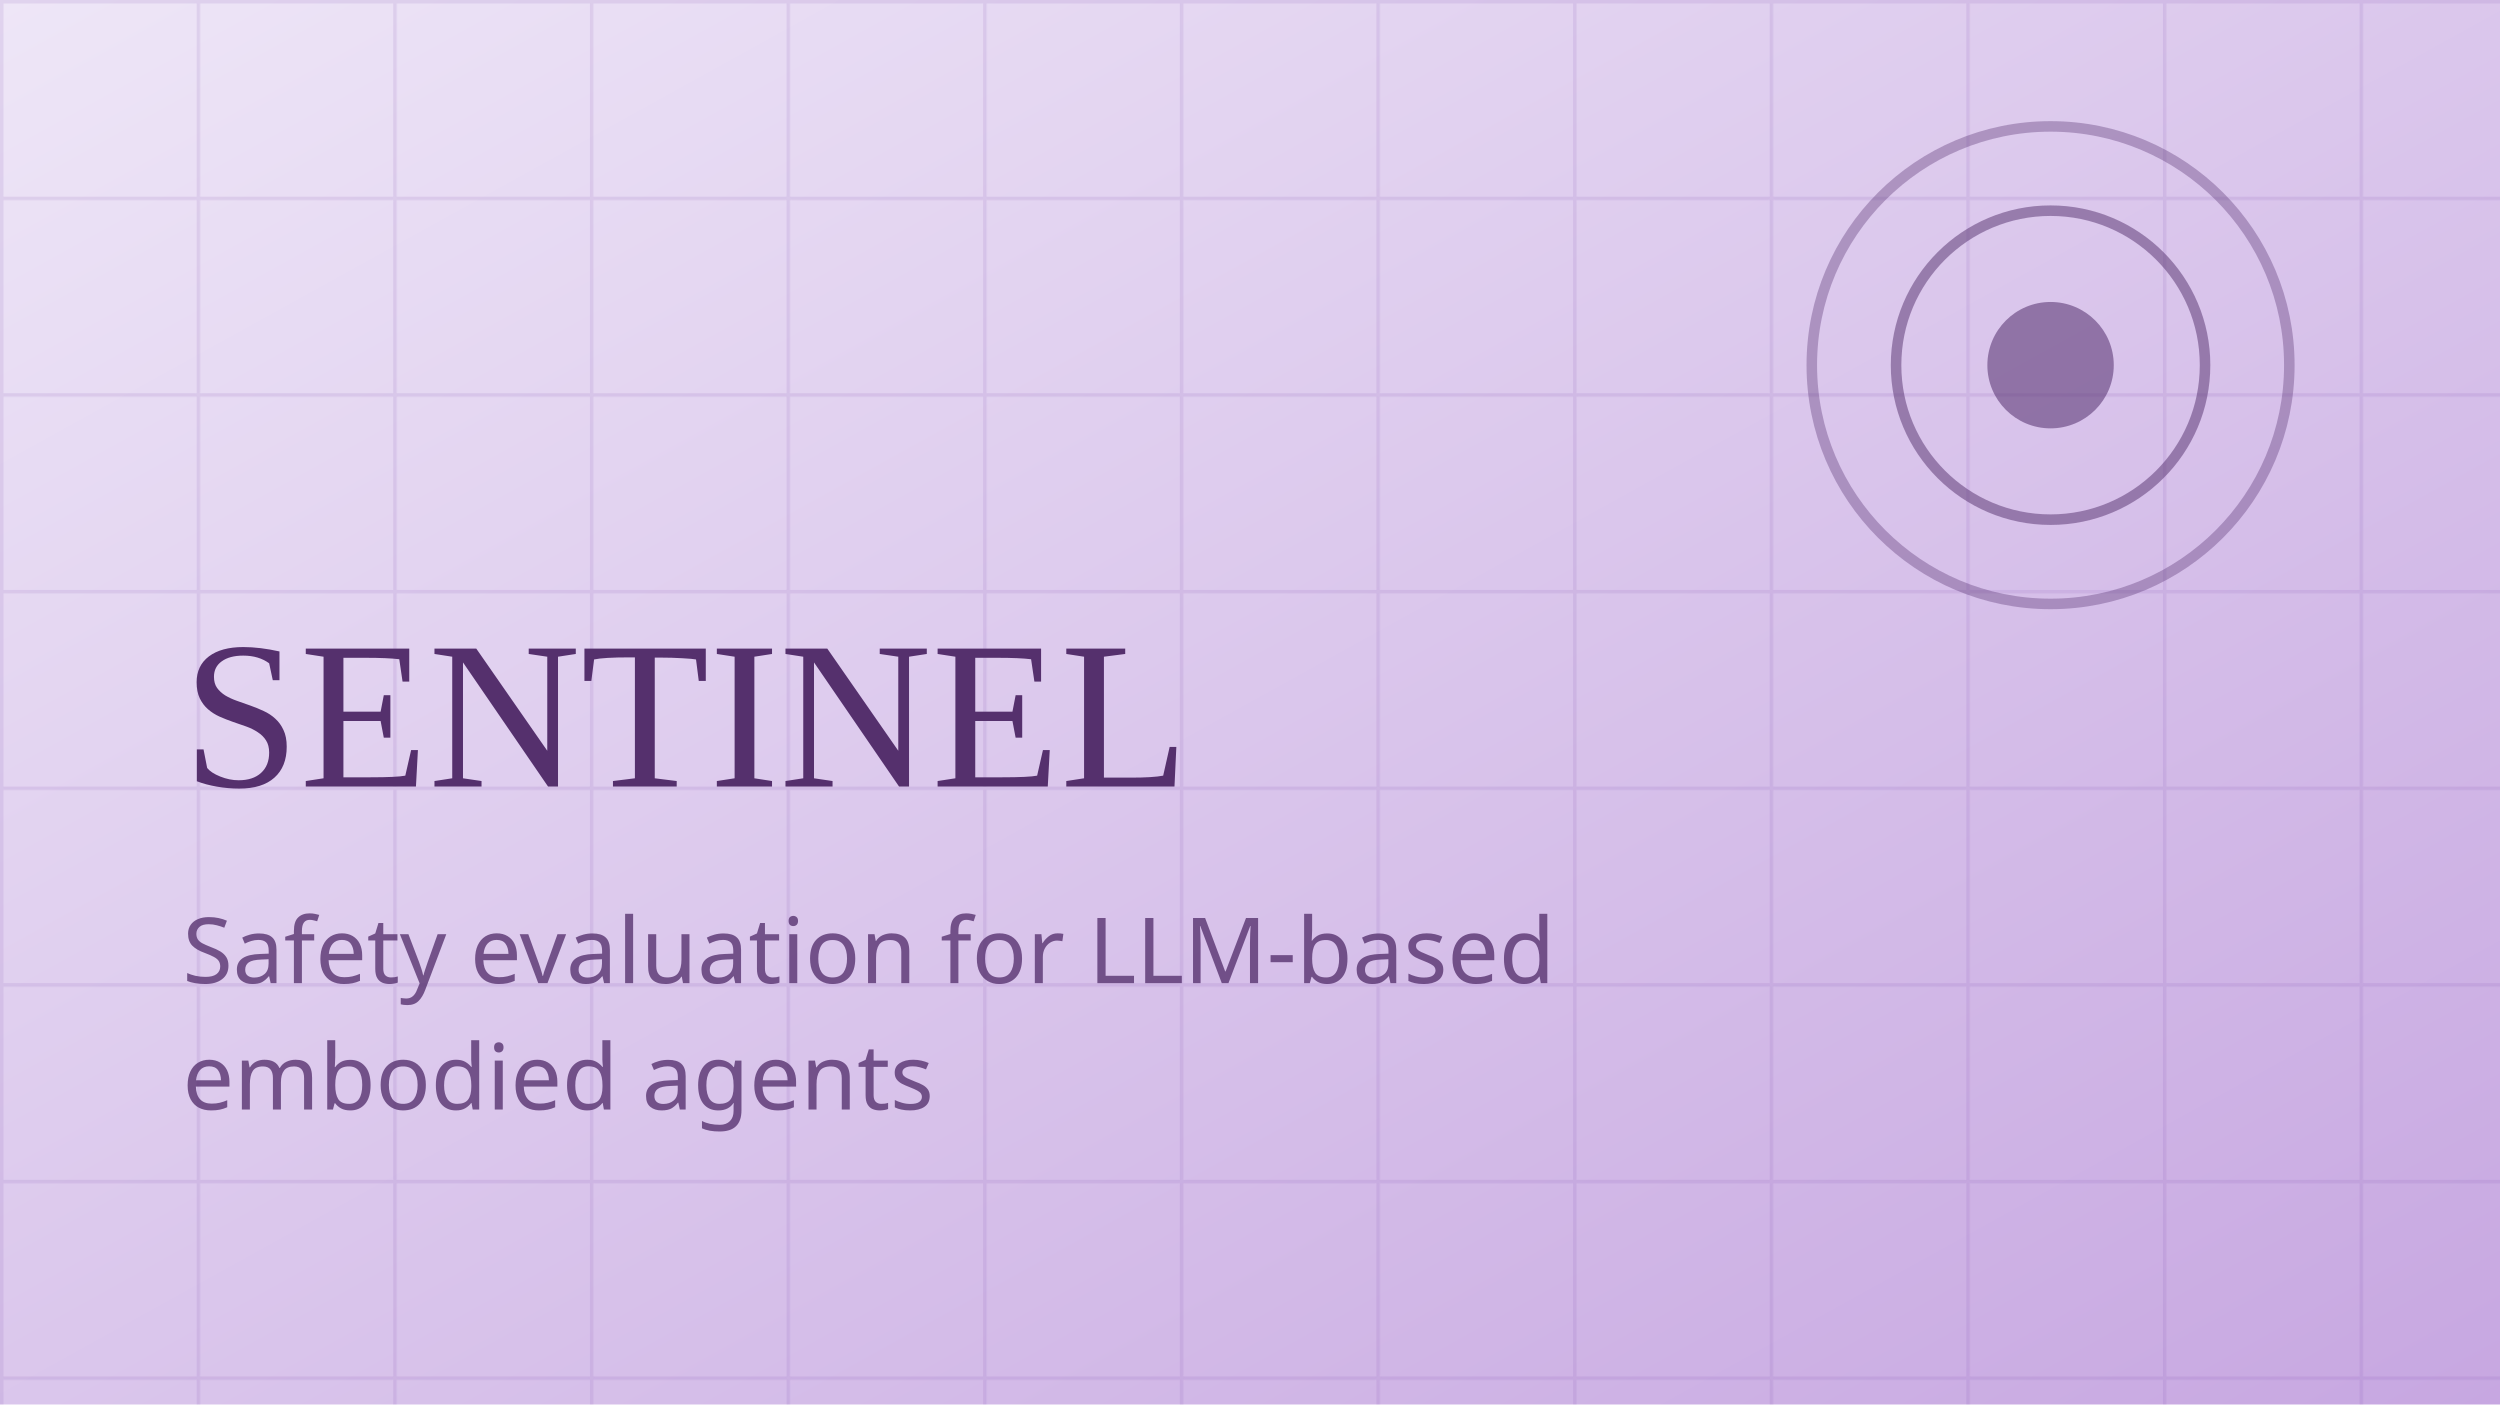
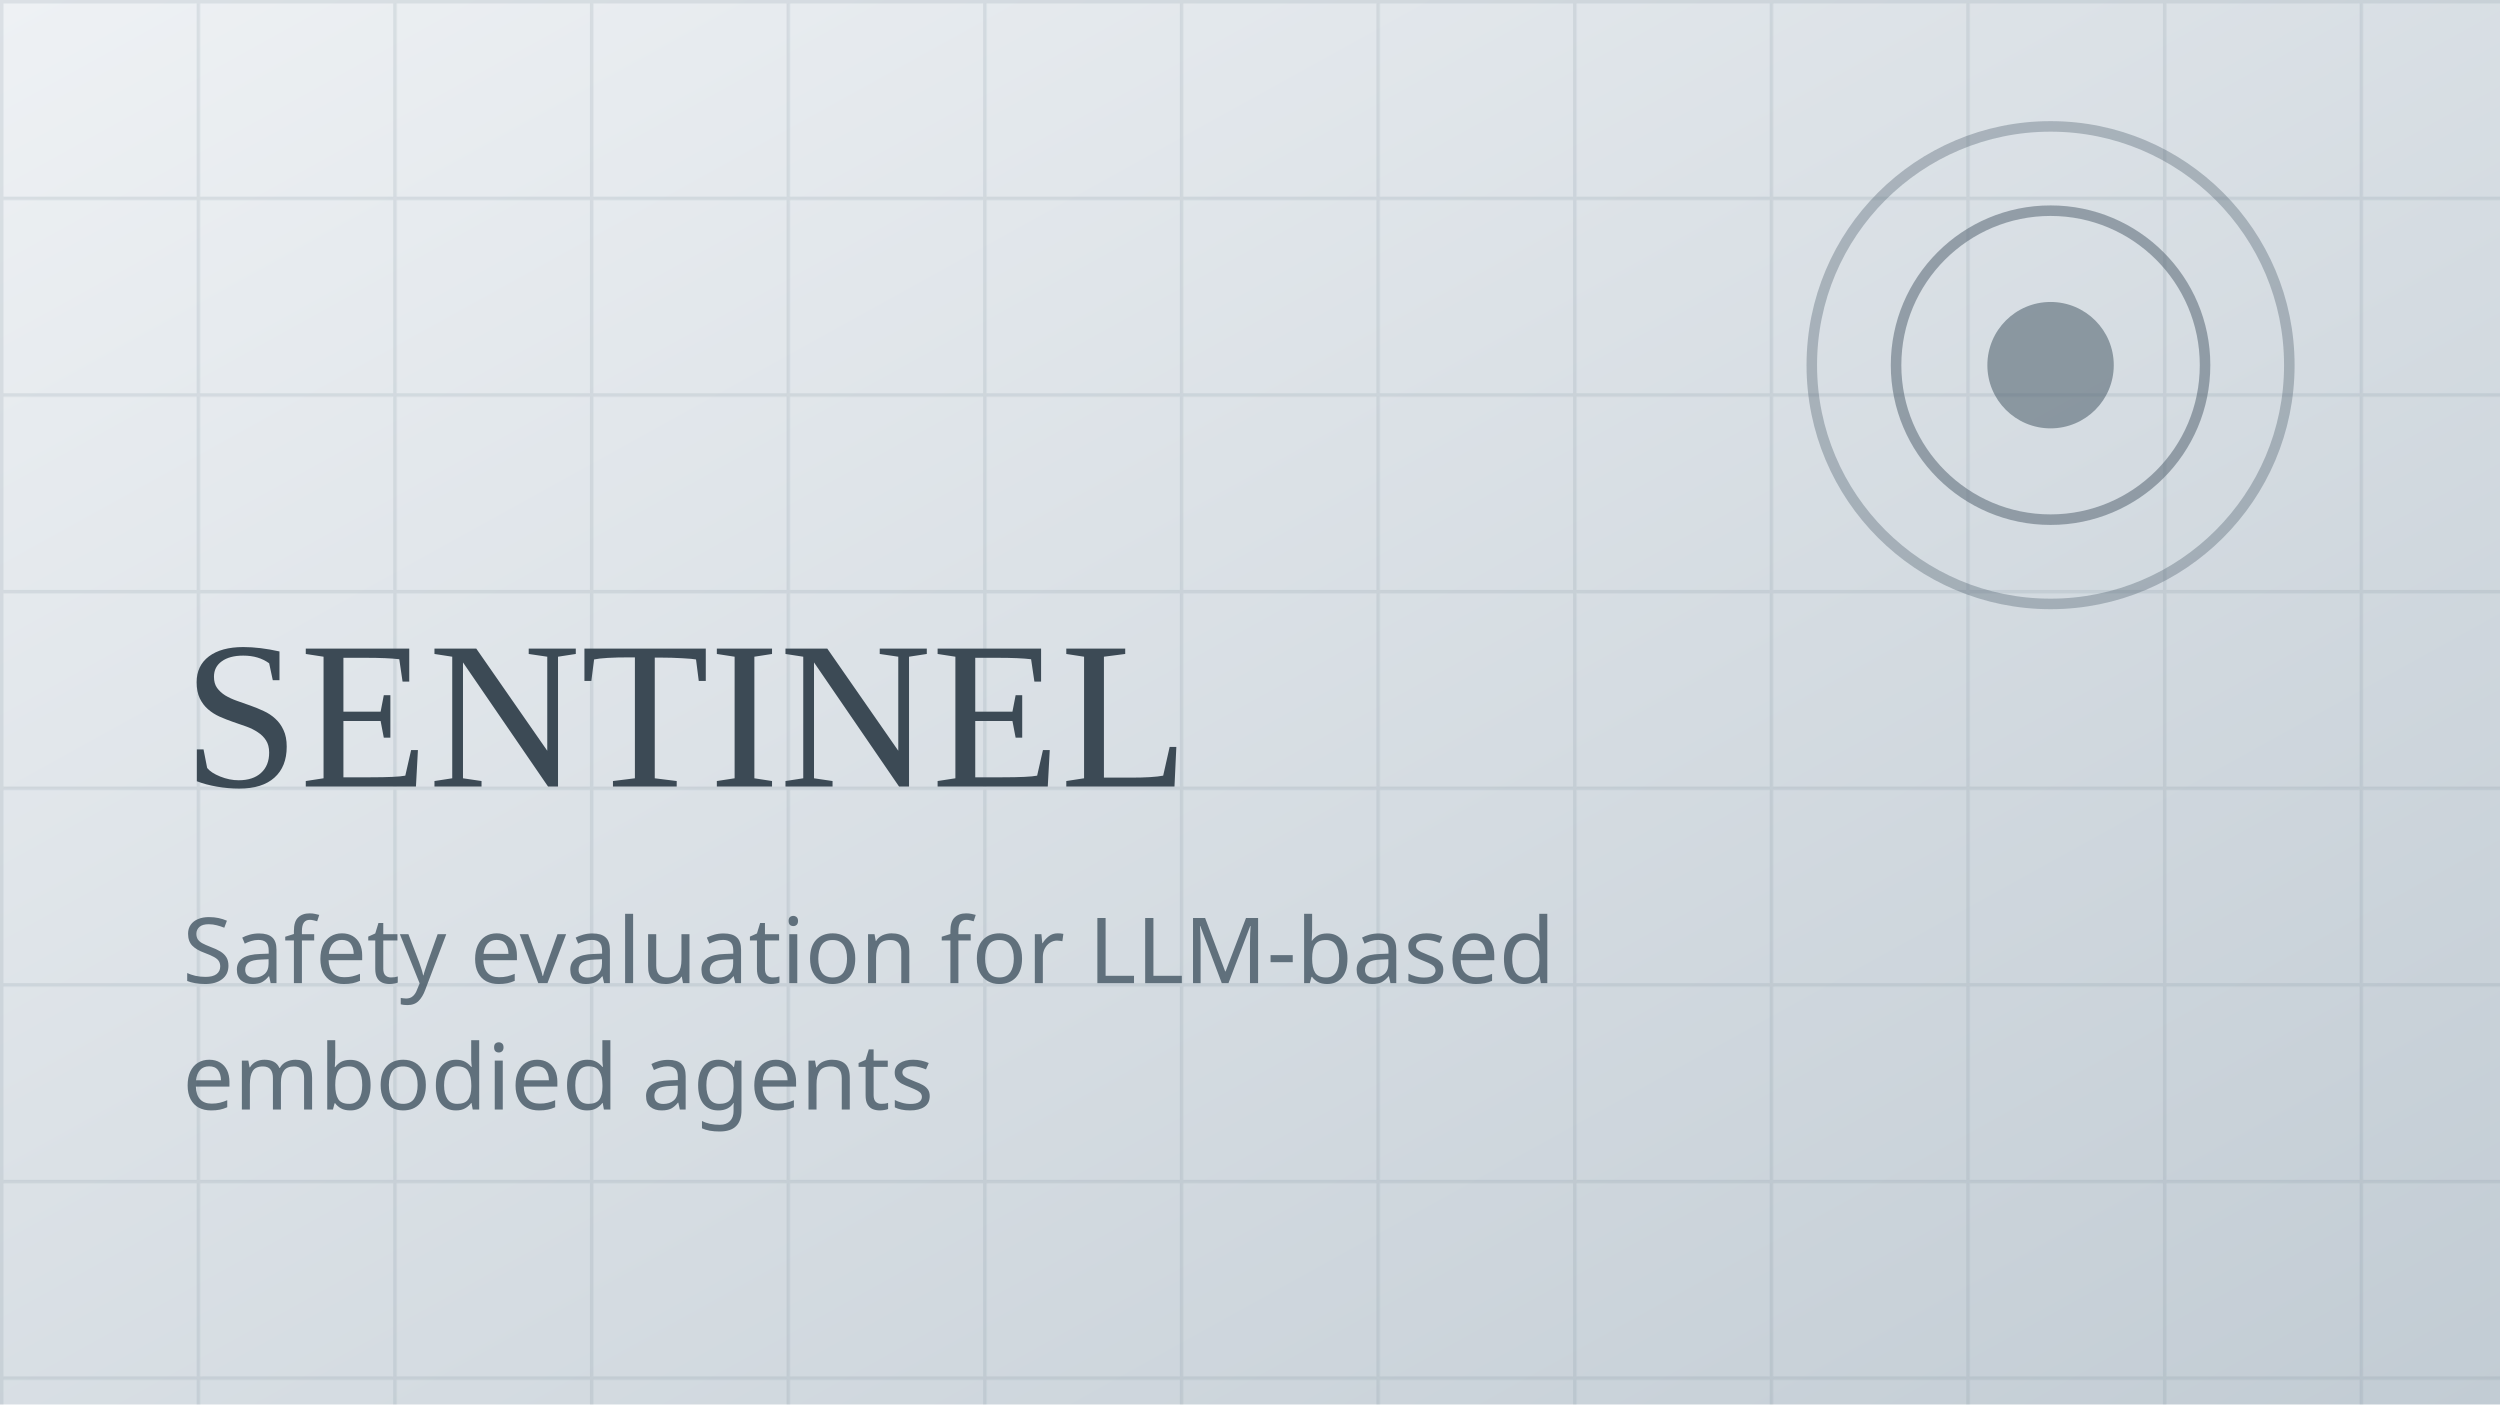
<svg xmlns="http://www.w3.org/2000/svg" width="356" height="200" viewBox="0 0 356 200" role="img" aria-label="SENTINEL">
  <defs>
    <linearGradient id="bg" x1="0" y1="0" x2="1" y2="1">
-       <stop offset="0" stop-color="#eee6f7" />
-       <stop offset="1" stop-color="#c7a7e1" />
+       <stop offset="0" stop-color="#eef1f4" />
+       <stop offset="1" stop-color="#c2ccd4" />
    </linearGradient>
    <pattern id="grid" width="28" height="28" patternUnits="userSpaceOnUse">
-       <path d="M 28 0 L 0 0 0 28" fill="none" stroke="#7b4aa8" stroke-opacity="0.12" stroke-width="1" />
+       <path d="M 28 0 L 0 0 0 28" fill="none" stroke="#748794" stroke-opacity="0.16" stroke-width="1" />
    </pattern>
  </defs>
  <rect width="356" height="200" fill="url(#bg)" />
  <rect width="356" height="200" fill="url(#grid)" />
-   <circle cx="292" cy="52" r="34" fill="none" stroke="#55306d" stroke-opacity="0.35" stroke-width="1.5" />
-   <circle cx="292" cy="52" r="22" fill="none" stroke="#55306d" stroke-opacity="0.5" stroke-width="1.5" />
-   <circle cx="292" cy="52" r="9" fill="#55306d" fill-opacity="0.55" />
-   <text x="26" y="112" font-family="Georgia, 'Times New Roman', serif" font-size="30" fill="#55306d">SENTINEL</text>
-   <text x="26" y="140" font-family="'Avenir Next', Avenir, 'Segoe UI', sans-serif" font-size="13" fill="#55306d" fill-opacity="0.78">Safety evaluation for LLM-based</text>
-   <text x="26" y="158" font-family="'Avenir Next', Avenir, 'Segoe UI', sans-serif" font-size="13" fill="#55306d" fill-opacity="0.78">embodied agents</text>
+   <circle cx="292" cy="52" r="34" fill="none" stroke="#4c5d6a" stroke-opacity="0.35" stroke-width="1.5" />
+   <circle cx="292" cy="52" r="22" fill="none" stroke="#4c5d6a" stroke-opacity="0.5" stroke-width="1.5" />
+   <circle cx="292" cy="52" r="9" fill="#4c5d6a" fill-opacity="0.55" />
+   <text x="26" y="112" font-family="Georgia, 'Times New Roman', serif" font-size="30" fill="#3c4a55">SENTINEL</text>
+   <text x="26" y="140" font-family="'Avenir Next', Avenir, 'Segoe UI', sans-serif" font-size="13" fill="#4c5d6a" fill-opacity="0.85">Safety evaluation for LLM-based</text>
+   <text x="26" y="158" font-family="'Avenir Next', Avenir, 'Segoe UI', sans-serif" font-size="13" fill="#4c5d6a" fill-opacity="0.85">embodied agents</text>
</svg>
